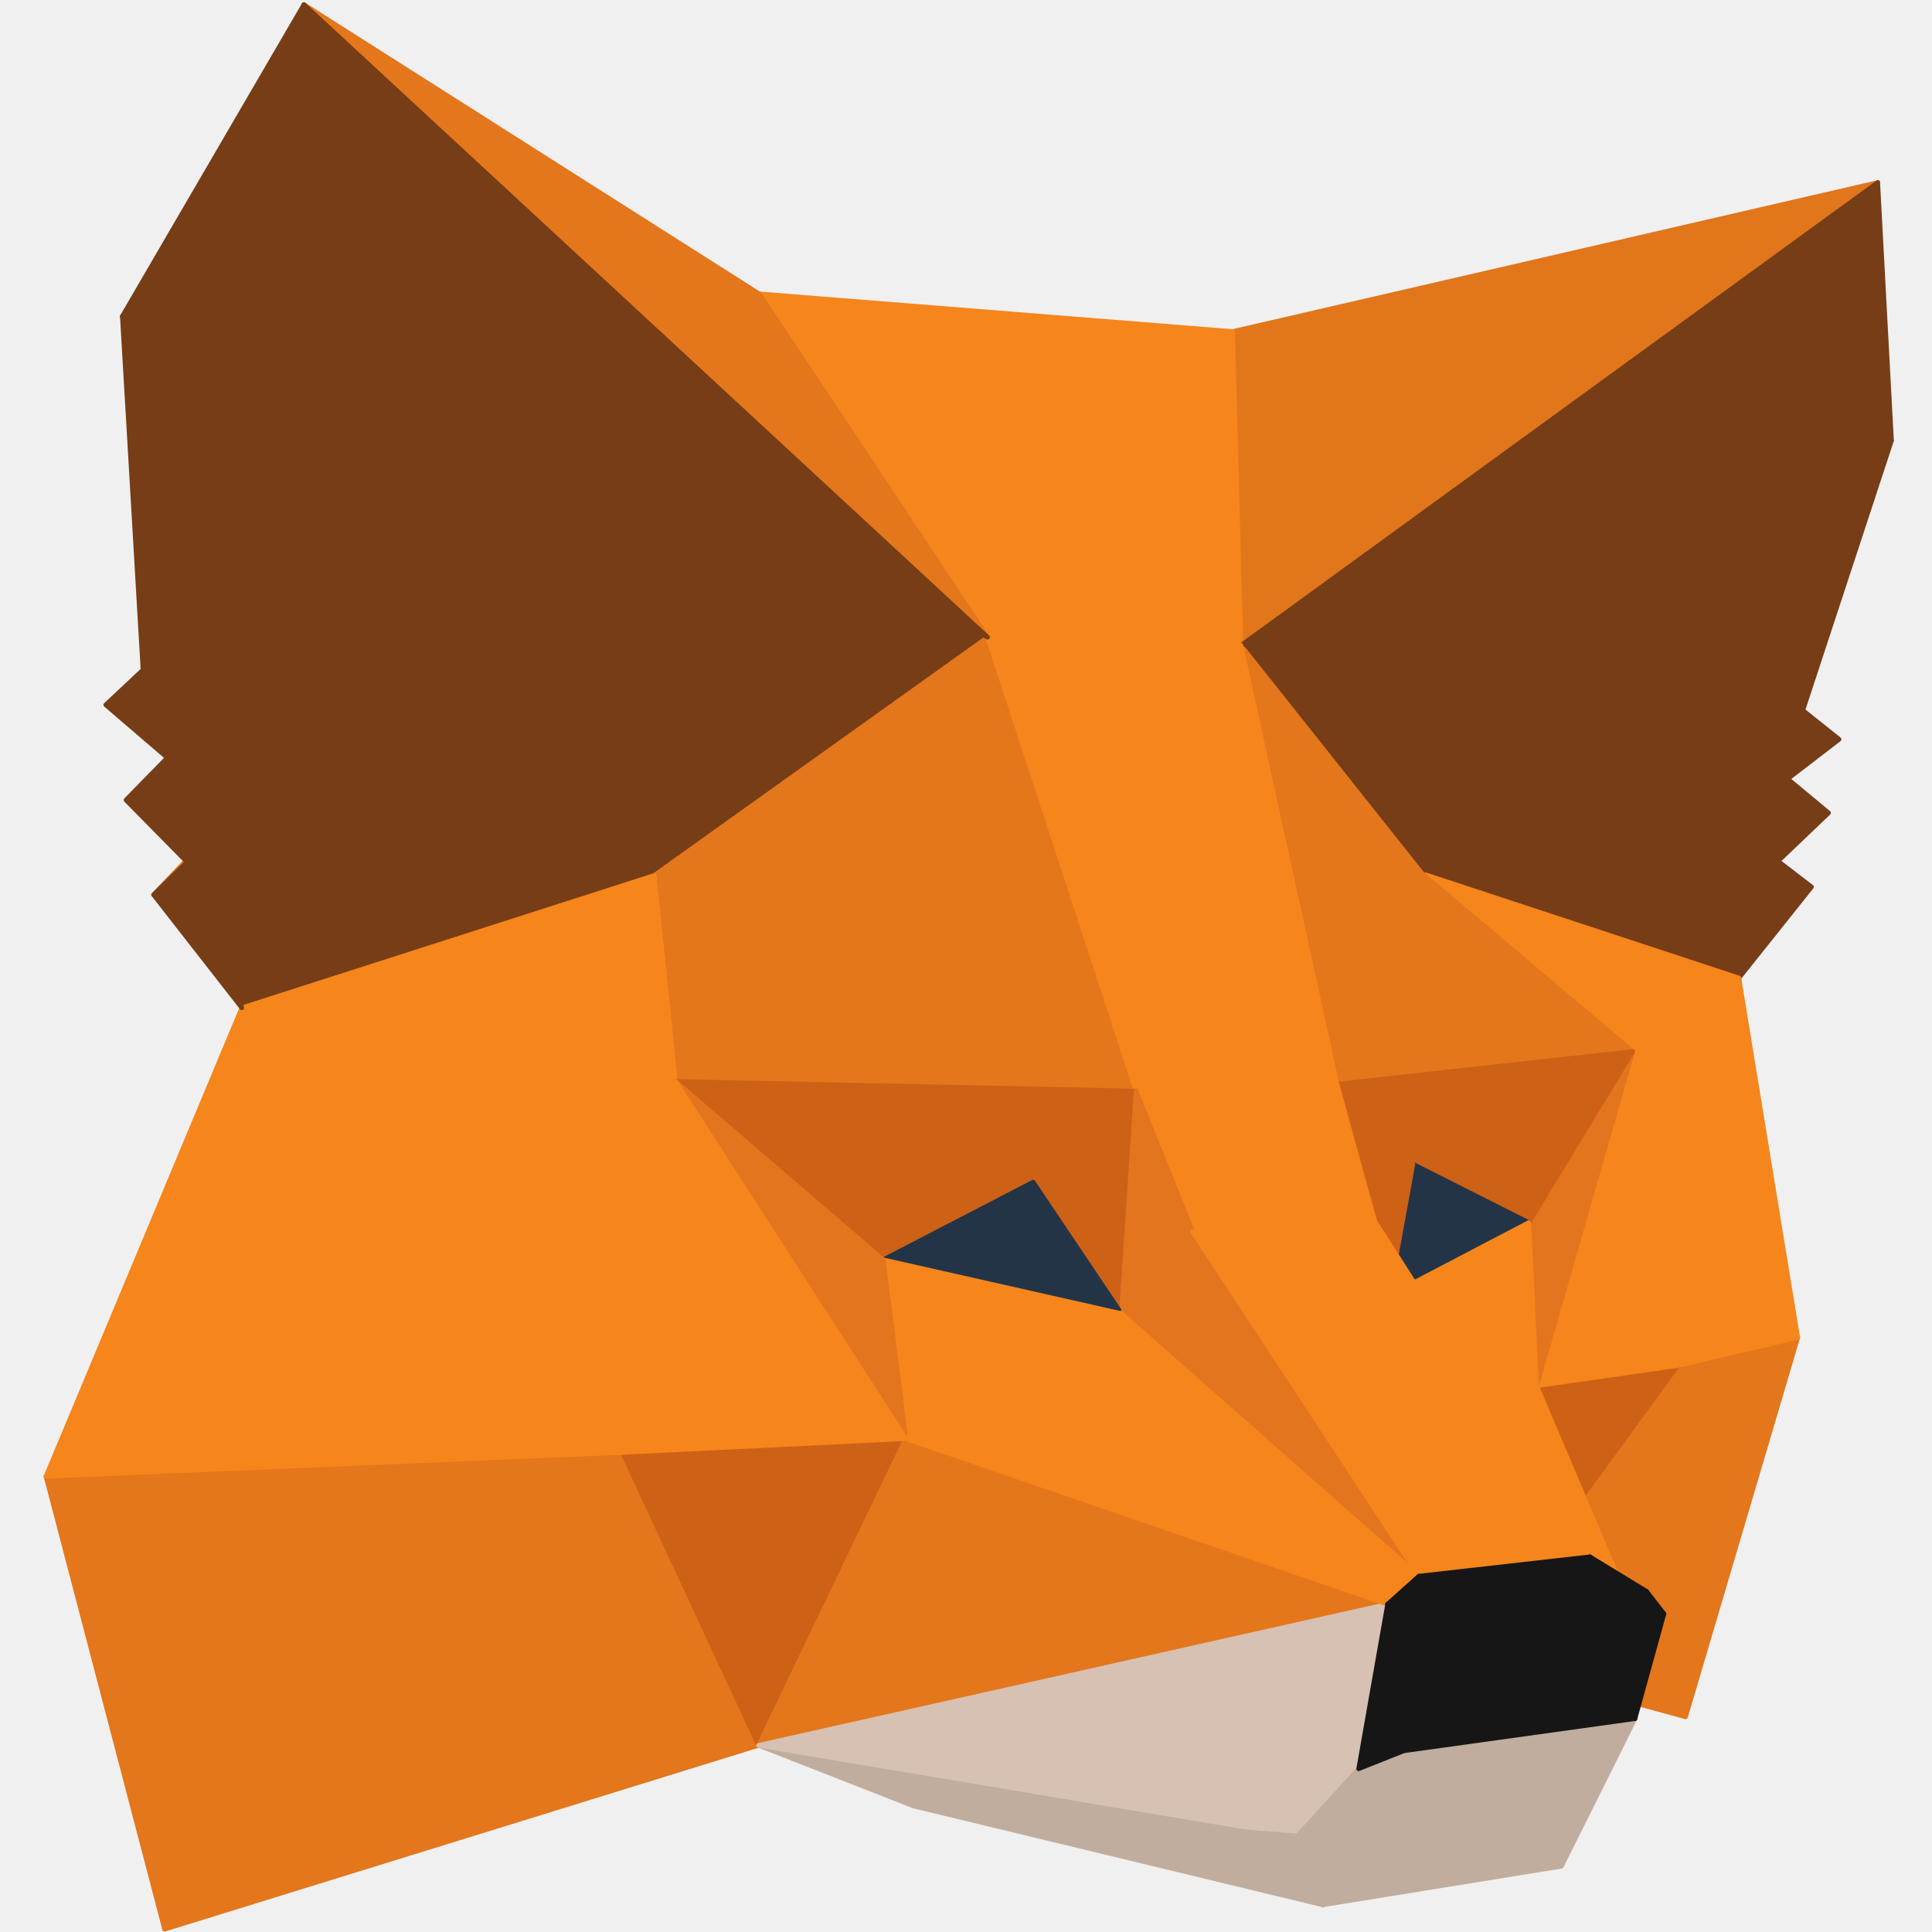
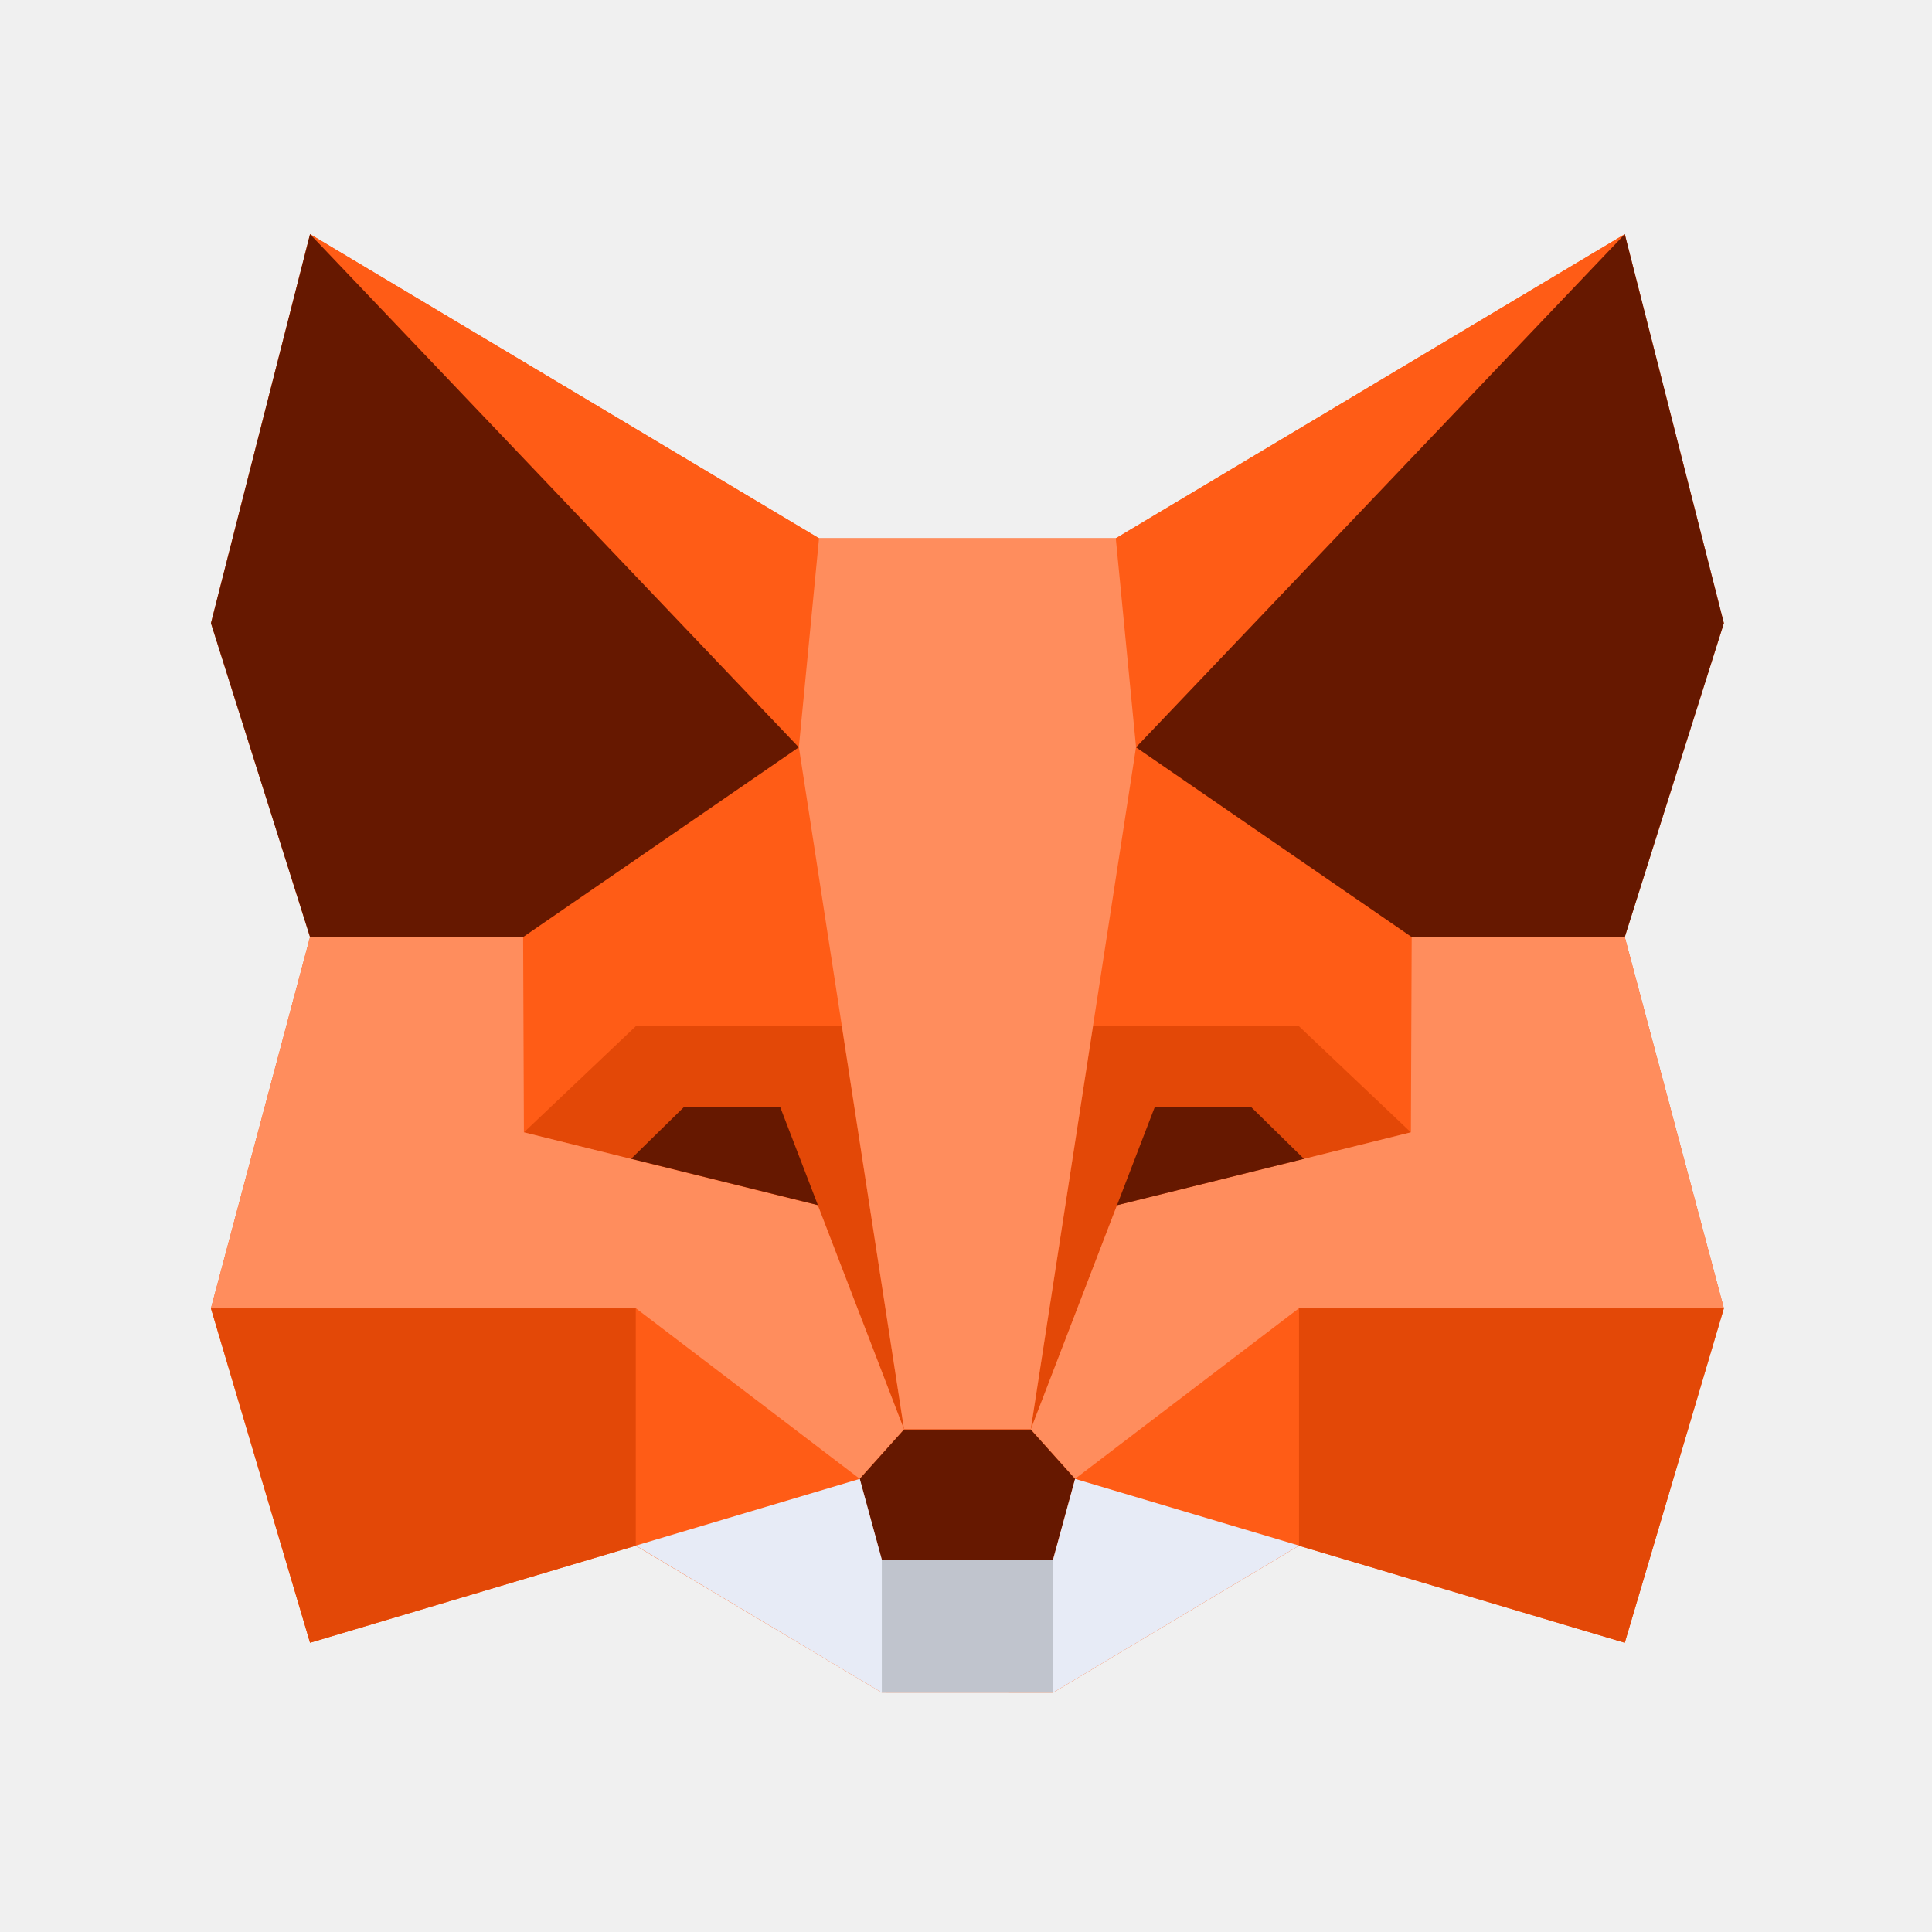
- <svg xmlns="http://www.w3.org/2000/svg" viewBox="0 0 404 420.2" width="32" height="32">
-   <style>.st0{fill:#e4761b;stroke:#e4761b;stroke-linecap:round;stroke-linejoin:round}.st1{fill:#f6851b;stroke:#f6851b;stroke-linecap:round;stroke-linejoin:round}.st2{fill:#763d16;stroke:#763d16;stroke-linecap:round;stroke-linejoin:round}.st3{fill:#e2761b;stroke:#e2761b;stroke-linecap:round;stroke-linejoin:round}.st4{fill:#c0ad9e;stroke:#c0ad9e;stroke-linecap:round;stroke-linejoin:round}.st5{fill:#cd6116;stroke:#cd6116;stroke-linecap:round;stroke-linejoin:round}.st6{fill:#e4751f;stroke:#e4751f;stroke-linecap:round;stroke-linejoin:round}.st7{fill:#233447;stroke:#233447;stroke-linecap:round;stroke-linejoin:round}.st8{fill:#d7c1b3;stroke:#d7c1b3;stroke-linecap:round;stroke-linejoin:round}.st9{fill:#161616;stroke:#161616;stroke-linecap:round;stroke-linejoin:round}</style>
-   <path class="st0" d="M382.9 290.9l-24.4 82.5-47.9-13.1z" />
-   <path class="st0" d="M310.6 360.3l46.2-63.3 26.1-6.1z" />
-   <path class="st1" d="M347 228.7l35.9 62.2-26.1 6.1zM347 228.7l23.1-16 12.8 78.2z" />
-   <path class="st2" d="M317.6 181.7l66.4-27.2-3.3 14.9zM378.6 187.3l-61-5.6 63.1-12.3z" />
-   <path class="st2" d="M378.6 187.3l-8.5 25.4-52.5-31zM391.9 160.8l-11.2 8.6 3.3-14.9zM378.6 187.3l2.1-17.9 8.9 7.4z" />
-   <path class="st3" d="M259.1 340.2l16.6 5.3 34.9 14.8z" />
-   <path class="st2" d="M370.1 212.7l8.5-25.4 7.3 5.6zM370.1 212.7L301.2 190l16.4-8.3z" />
-   <path class="st2" d="M334 103.8l-16.4 77.9-16.4 8.3z" />
-   <path class="st2" d="M384 154.5l-66.4 27.2 16.4-77.9z" />
-   <path class="st2" d="M334 103.8l69.3-8-19.3 58.7z" />
-   <path class="st1" d="M370.1 212.7l-23.1 16-45.8-38.7z" />
-   <path class="st2" d="M400.3 39.7l3 56.1-69.3 8z" />
-   <path class="st3" d="M400.3 39.7L261.8 140.4 260 72.1z" />
-   <path class="st1" d="M157 63.9l103 8.2 1.8 68.3z" />
-   <path class="st2" d="M301.2 190l-39.4-49.6 72.2-36.6z" />
-   <path class="st0" d="M301.2 190l45.8 38.7-64.3 7.1z" />
-   <path class="st0" d="M282.7 235.8l-20.9-95.4 39.4 49.6z" />
-   <path class="st2" d="M334 103.8l-72.2 36.6L400.3 39.7z" />
-   <path class="st4" d="M157.9 358.7l32.7 34.1-44.5-40.5z" />
-   <path class="st5" d="M310.6 360.3l15.5-58.9 30.7-4.4z" />
-   <path class="st3" d="M25.3 194.6l56.6-59.5-49.3 52.4z" />
-   <path class="st1" d="M356.8 297l-30.7 4.4 20.9-72.7zM261.8 140.4l-55.1-1.8L157 63.9z" />
-   <path class="st6" d="M347 228.7l-20.9 72.7-1.7-35.5z" />
-   <path class="st5" d="M282.7 235.8l64.3-7.1-22.6 37.2z" />
-   <path class="st1" d="M206.7 138.6l55.1 1.8 20.9 95.4z" />
-   <path class="st0" d="M206.7 138.6L58 1l99 62.9zM156.9 379.6l-129.2 40-25.8-98.5z" />
-   <path class="st2" d="M44.5 219.2l48.8-38.3 40.9 9.5z" />
-   <path class="st2" d="M134.2 190.4l-40.9-9.5 21.9-90.4z" />
-   <path class="st2" d="M32.6 187.5l60.7-6.6-48.8 38.3z" />
-   <path class="st5" d="M324.4 265.9l-25.2-12.7-16.5-17.4z" />
-   <path class="st2" d="M32.6 187.5l-4.3-22.7 65 16.1z" />
-   <path class="st7" d="M294 281.8l5.2-28.6 25.2 12.7z" />
-   <path class="st1" d="M326.1 301.4L294 281.8l30.4-15.9z" />
-   <path class="st2" d="M93.3 180.9l-65-16.1-5.3-19.1zM115.2 90.5l-21.9 90.4L23 145.7zM115.2 90.5l91.5 48.1-72.5 51.8z" />
-   <path class="st0" d="M134.2 190.4l72.5-51.8 32.3 98.7zM239 237.3l-100.2-2.1-4.6-44.8z" />
-   <path class="st1" d="M44.5 219.2l89.7-28.8 4.6 44.8zM282.7 235.8l-43.7 1.5-32.3-98.7z" />
-   <path class="st5" d="M299.2 253.2l-5.2 28.6-11.3-46z" />
-   <path class="st2" d="M58 1l148.7 137.6-91.5-48.1z" />
-   <path class="st0" d="M1.9 321.1l125.4-5.2 29.6 63.7z" />
-   <path class="st5" d="M156.9 379.6l-29.6-63.7 61.6-3z" />
-   <path class="st1" d="M294 281.8l32.1 19.6 17.7 41.7zM138.8 235.2L1.9 321.1l42.6-101.9zM127.3 315.9L1.9 321.1l136.9-85.9zM282.7 235.8l8.2 29.8-39.6 2.3zM251.3 267.9L239 237.3l43.7-1.5z" />
-   <path class="st4" d="M190.6 392.8l-33.7-13.2 117.2 19.7z" />
-   <path class="st2" d="M44.5 219.2l-19.2-24.6 7.3-7.1z" />
-   <path class="st8" d="M287.4 384.7l-13.3 14.6-117.2-19.7z" />
-   <path class="st0" d="M293.7 348.9l-136.8 30.7 32-66.7z" />
-   <path class="st8" d="M156.9 379.6l136.8-30.7-6.3 35.8z" />
-   <path class="st2" d="M23 145.7l-4.5-76.9 96.7 21.7zM32.6 187.5L19.3 174l9-9.2z" />
-   <path class="st5" d="M216.6 257.1l22.4-19.8-3.2 48.4z" />
-   <path class="st5" d="M239 237.3l-22.4 19.8L184 274z" />
-   <path class="st1" d="M343.8 343.1l-6.1-4.5-43.7-56.8z" />
-   <path class="st5" d="M184 274l-45.2-38.8 100.2 2.1z" />
-   <path class="st6" d="M235.8 285.7l3.2-48.4 12.3 30.6z" />
-   <path class="st2" d="M14.9 153.3l8.1-7.6 5.3 19.1z" />
-   <path class="st7" d="M235.8 285.7L184 274l32.6-16.9z" />
-   <path class="st2" d="M115.2 90.5L18.5 68.8 58 1z" />
-   <path class="st4" d="M274.1 399.3l5.5 15-89-21.5z" />
-   <path class="st1" d="M188.9 312.9L184 274l51.8 11.7z" />
-   <path class="st6" d="M138.8 235.2L184 274l4.9 38.9z" />
-   <path class="st1" d="M251.3 267.9l39.6-2.3 46.8 73zM138.8 235.2l50.1 77.7-61.6 3z" />
-   <path class="st6" d="M251.3 267.9l49.2 74.9-64.7-57.1z" />
-   <path class="st1" d="M235.8 285.7l64.7 57.1-6.8 6.1z" />
-   <path class="st1" d="M293.7 348.9l-104.8-36 46.9-27.2zM337.7 338.6l-37.2 4.2-49.2-74.9z" />
-   <path class="st4" d="M347.5 373.8l-16 32.1-51.9 8.4zM279.6 414.3l-5.5-15 13.3-14.6z" />
-   <path class="st4" d="M287.4 384.7l9.8-3.9-17.6 33.5zM279.6 414.3l17.6-33.5 50.3-7z" />
-   <path class="st9" d="M337.7 338.6l12.3 7.5-37.4 4.5z" />
-   <path class="st9" d="M312.6 350.6l-12.1-7.8 37.2-4.2zM308.3 356.5l45.5-5.5-6.3 22.8z" />
-   <path class="st9" d="M347.5 373.8l-50.3 7 11.1-24.3zM297.2 380.8l-9.8 3.9 6.3-35.8zM293.7 348.9l6.8-6.1 12.1 7.8zM350 346.1l3.8 4.9-45.5 5.5z" />
-   <path class="st9" d="M308.3 356.5l4.3-5.9 37.4-4.5zM293.7 348.9l14.6 7.6-11.1 24.3z" />
-   <path class="st9" d="M312.6 350.6l-4.3 5.9-14.6-7.6z" />
+ <svg xmlns="http://www.w3.org/2000/svg" width="1025" height="1025" viewBox="0 0 1025 1025" fill="none">
+   <g clip-path="url(#clip0_542_3186)">
+     <path d="M862.005 871.546L689.114 820.065L558.73 898.006L467.763 897.968L337.303 820.065L164.488 871.546L111.92 694.087L164.488 497.133L111.92 330.613L164.488 124.233L434.526 285.567H591.967L862.005 124.233L914.573 330.613L862.005 497.133L914.573 694.087L862.005 871.546Z" fill="#FF5C16" />
+     <path d="M164.527 124.233L434.566 285.68L423.826 396.479L164.527 124.233Z" fill="#FF5C16" />
+     <path d="M337.34 694.163L456.155 784.672L337.34 820.065V694.163Z" fill="#FF5C16" />
+     <path d="M446.659 544.525L423.823 396.554L277.65 497.169L277.574 497.132V497.207L278.026 600.776L337.302 544.525H337.34H446.659Z" fill="#FF5C16" />
+     <path d="M862.005 124.233L591.967 285.68L602.669 396.479L862.005 124.233Z" fill="#FF5C16" />
+     <path d="M689.19 694.163L570.375 784.672L689.19 820.065V694.163Z" fill="#FF5C16" />
+     <path d="M748.922 497.207H748.96H748.922V497.132L748.884 497.169L602.711 396.554L579.875 544.525H689.194L748.508 600.776L748.922 497.207Z" fill="#FF5C16" />
+     <path d="M337.303 820.062L164.488 871.544L111.92 694.16H337.303V820.062Z" fill="#E34807" />
+     <path d="M446.623 544.487L479.634 758.4L433.886 639.463L277.953 600.776L337.267 544.487H446.586H446.623Z" fill="#E34807" />
+     <path d="M689.188 820.062L862.003 871.544L914.571 694.16H689.188V820.062Z" fill="#E34807" />
+     <path d="M579.87 544.487L546.859 758.4L592.607 639.463L748.54 600.776L689.189 544.487H579.87Z" fill="#E34807" />
+     <path d="M111.92 694.085L164.488 497.131H277.538L277.952 600.737L433.886 639.424L479.633 758.361L456.119 784.556L337.304 694.047H111.92V694.085Z" fill="#FF8D5D" />
+     <path d="M914.573 694.085L862.004 497.131H748.955L748.54 600.737L592.607 639.424L546.859 758.361L570.374 784.556L689.189 694.047H914.573V694.085Z" fill="#FF8D5D" />
+     <path d="M591.969 285.567H513.249H434.528L423.826 396.366L479.635 758.25H546.862L602.709 396.366L591.969 285.567Z" fill="#FF8D5D" />
+     <path d="M164.488 124.233L111.92 330.613L164.488 497.133H277.538L423.787 396.479L164.488 124.233Z" fill="#661800" />
+     <path d="M413.951 587.451H362.739L334.854 614.781L433.923 639.349L413.951 587.413V587.451Z" fill="#661800" />
+     <path d="M862.006 124.233L914.574 330.613L862.006 497.133H748.956L602.707 396.479L862.006 124.233Z" fill="#661800" />
+     <path d="M612.617 587.451H663.904L691.79 614.819L592.607 639.424L612.617 587.413V587.451Z" fill="#661800" />
+     <path d="M558.692 827.41L570.373 784.635L546.859 758.44H479.594L456.08 784.635L467.762 827.41" fill="#661800" />
+     <path d="M558.689 827.407V898.043H467.76V827.407H558.689Z" fill="#C0C4CD" />
+     <path d="M337.34 819.99L467.837 898.007V827.372L456.155 784.597L337.34 819.99Z" fill="#E7EBF6" />
+     <path d="M689.19 819.99L558.693 898.007V827.372L570.375 784.597L689.19 819.99Z" fill="#E7EBF6" />
+   </g>
+   <defs>
+     <clipPath id="clip0_542_3186">
+       <rect width="1024" height="1024" fill="white" transform="translate(0.986328 0.5)" />
+     </clipPath>
+   </defs>
</svg>
